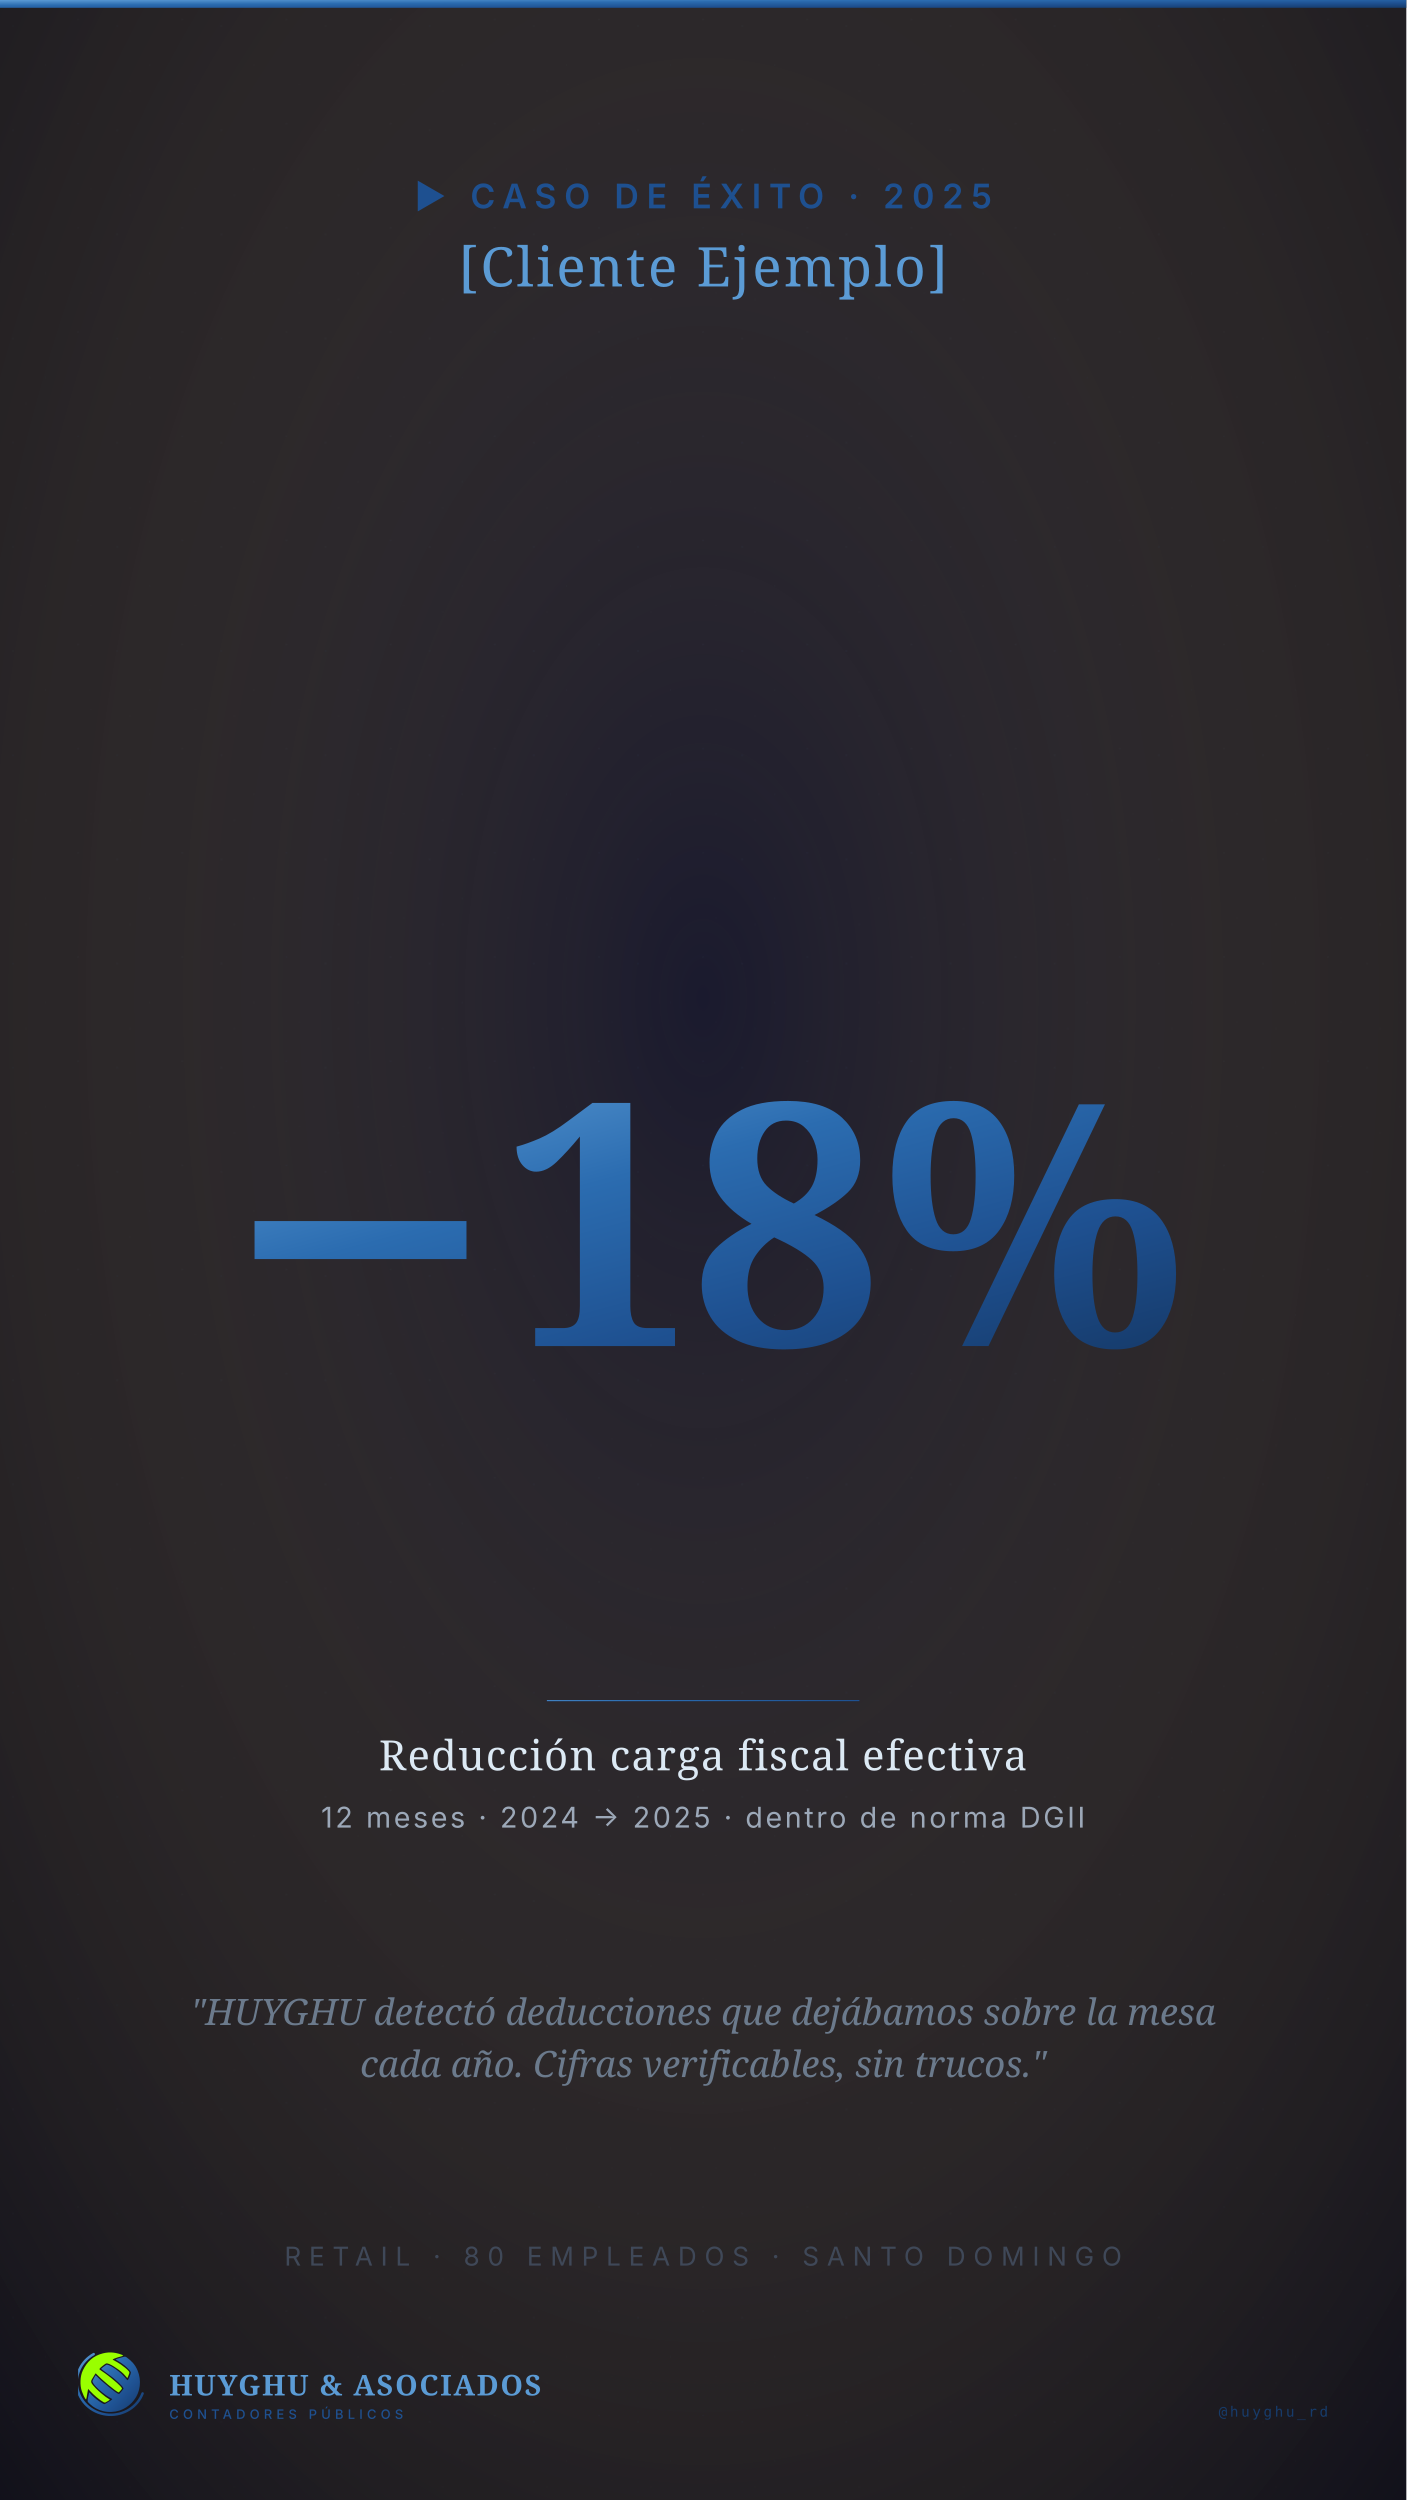
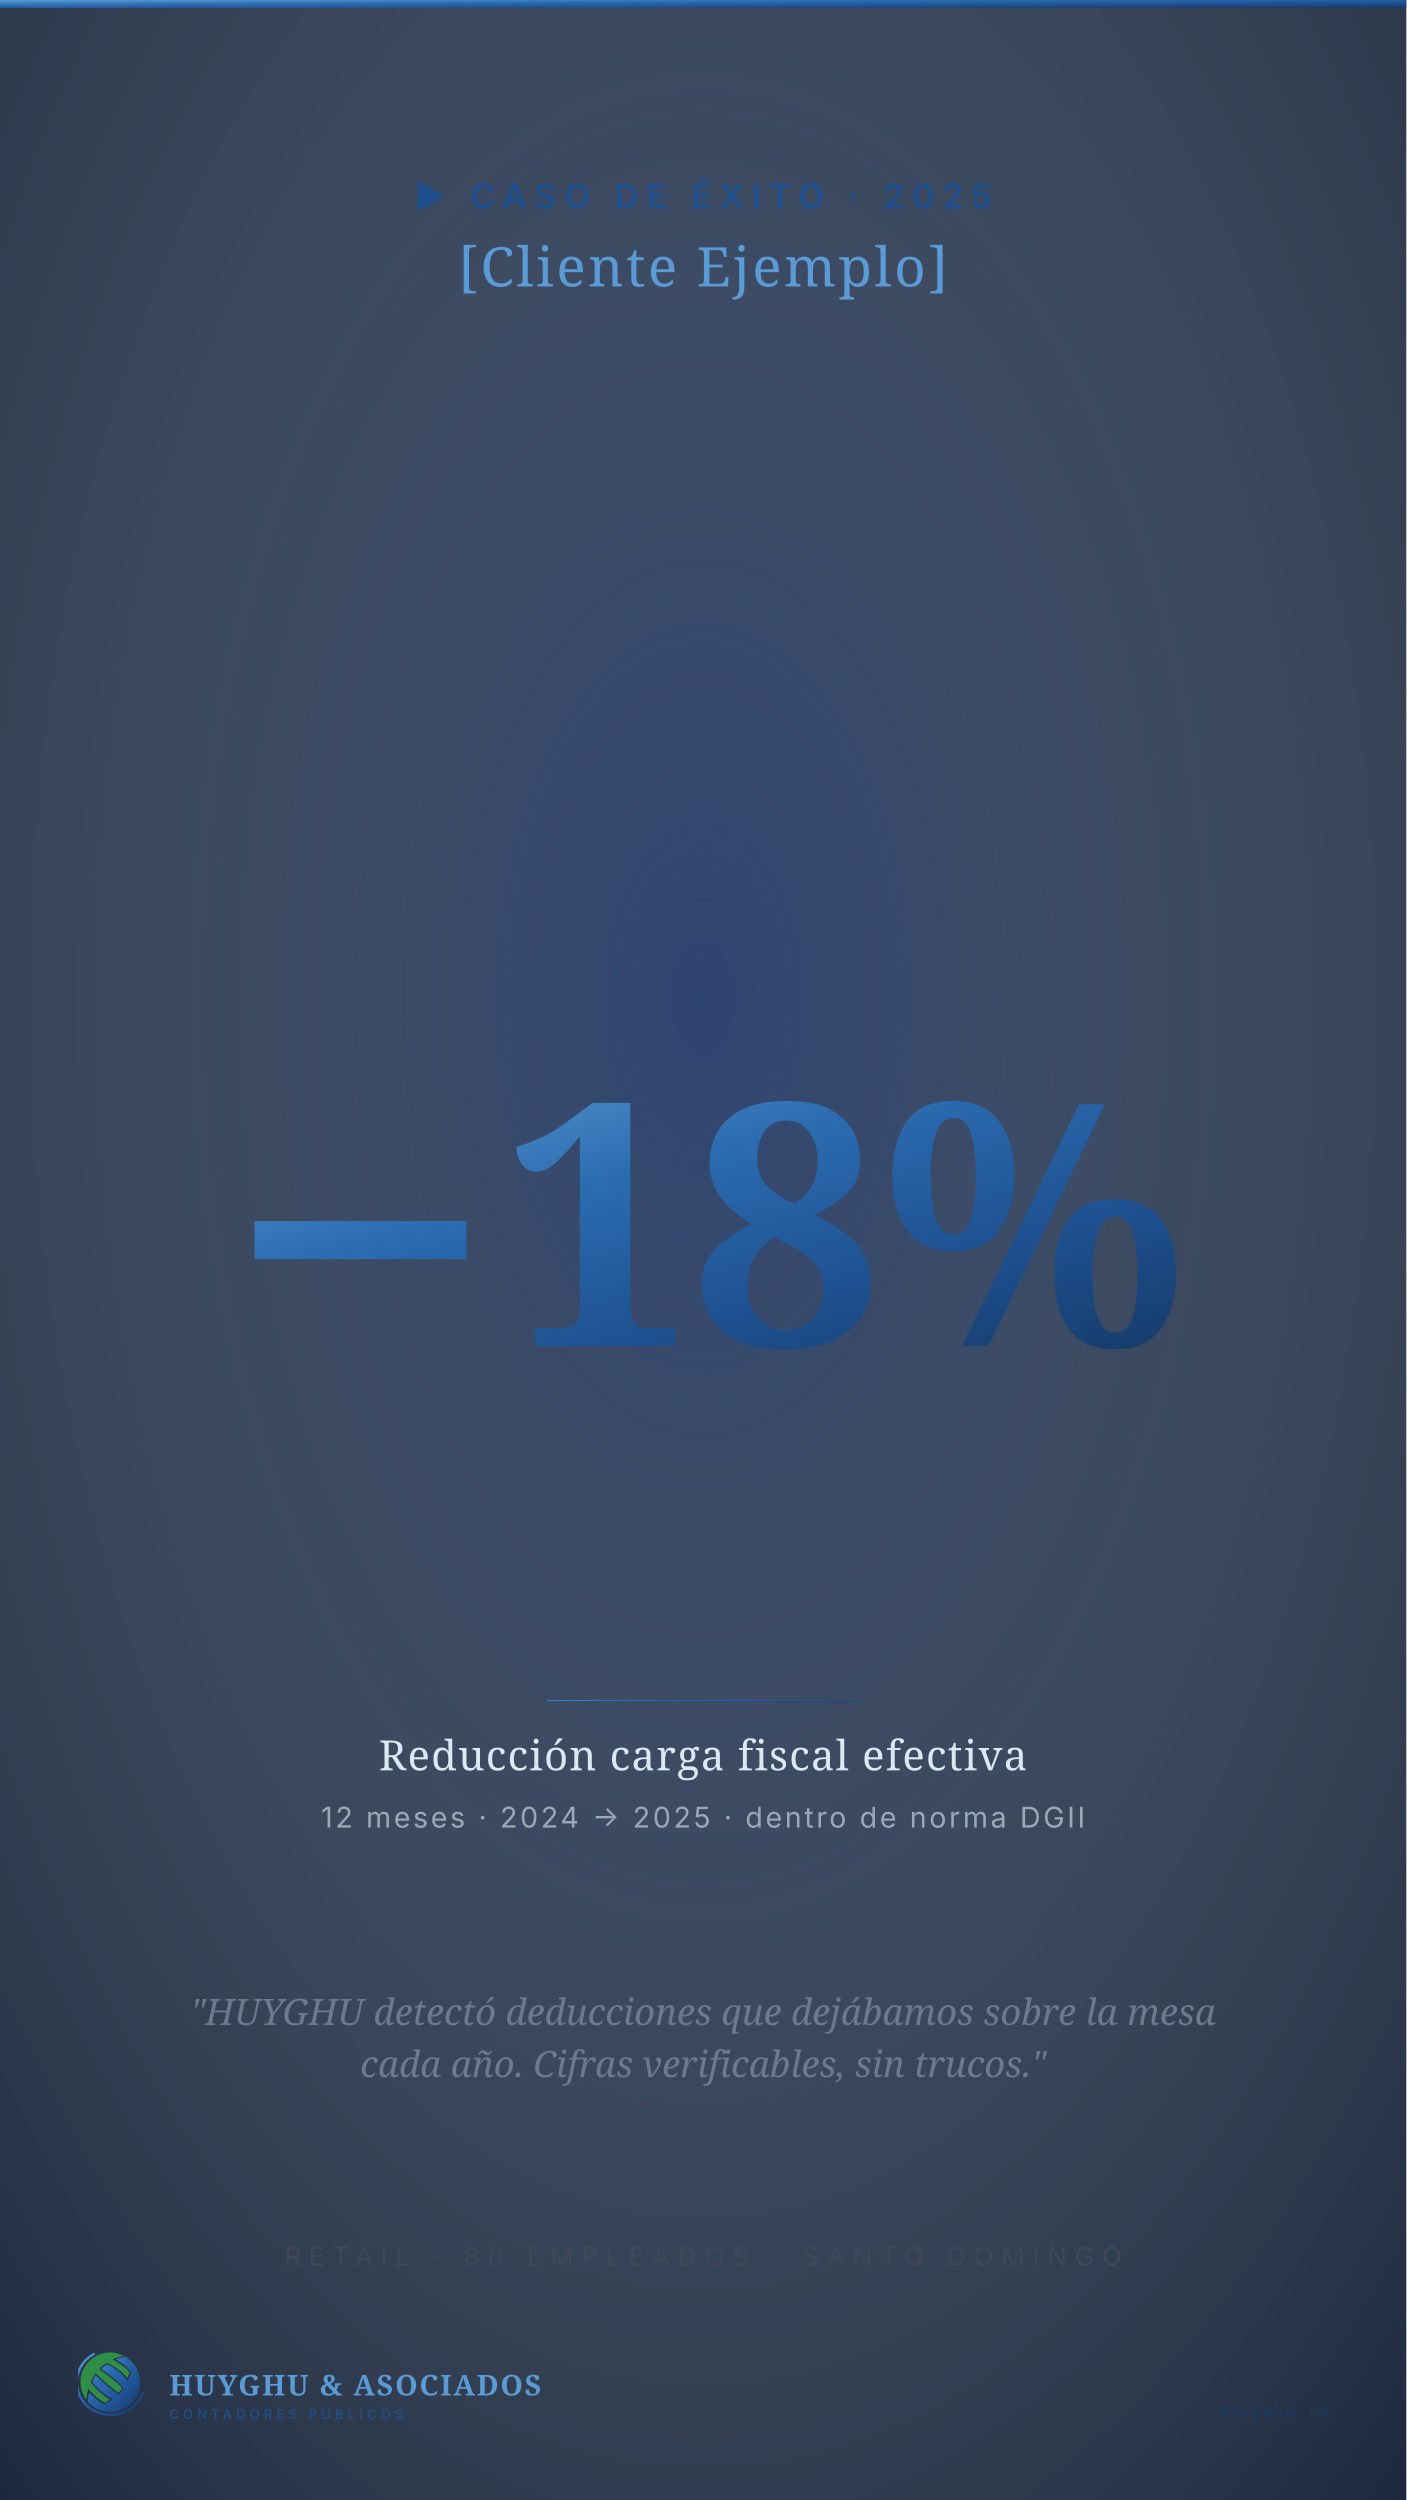
<svg xmlns="http://www.w3.org/2000/svg" viewBox="0 0 1080 1920" width="1080" height="1920" preserveAspectRatio="xMidYMid meet">
  <defs>
    <linearGradient id="g" x1="0" y1="0" x2="1" y2="1">
      <stop offset="0" stop-color="#5B9BD5" />
      <stop offset=".35" stop-color="#2B6CB0" />
      <stop offset=".7" stop-color="#1E5090" />
      <stop offset="1" stop-color="#163B6B" />
    </linearGradient>
    <linearGradient id="g2" x1="0" y1="0" x2="0" y2="1">
      <stop offset="0" stop-color="rgba(212,175,55,.18)" />
      <stop offset="1" stop-color="rgba(212,175,55,0)" />
    </linearGradient>
    <radialGradient id="vignette" cx="0.5" cy="0.4" r="0.8">
      <stop offset="0" stop-color="rgba(212,175,55,0)" />
      <stop offset="1" stop-color="rgba(0,0,0,.45)" />
    </radialGradient>
    <pattern id="grain" x="0" y="0" width="80" height="80" patternUnits="userSpaceOnUse">
      <circle cx="10" cy="20" r=".7" fill="#5B9BD5" opacity=".06" />
      <circle cx="35" cy="50" r=".5" fill="#5B9BD5" opacity=".05" />
      <circle cx="60" cy="15" r=".6" fill="#5B9BD5" opacity=".06" />
      <circle cx="70" cy="65" r=".4" fill="#5B9BD5" opacity=".04" />
      <circle cx="20" cy="70" r=".5" fill="#5B9BD5" opacity=".05" />
    </pattern>
    <clipPath id="sphereClip">
      <circle cx="50" cy="49" r="38" />
    </clipPath>
    <symbol id="sphere" viewBox="0 0 100 100">
      <g transform="translate(-51.675 4.276) scale(0.4851)">
        <path d="M251.345 50.640 C253.822 53.458 255.769 56.325 255.673 58.179 C255.453 62.410 249.136 76.693 247.008 79.442 C246.148 79.575 245.165 79.037 244.059 77.820 C241.517 75.279 237.597 69.750 230.472 62.838 C221.170 53.814 204.110 40.495 191.200 36.283 C187.896 35.204 187.478 35.115 184.892 36.834 C181.568 39.044 173.416 45.078 171.540 47.576 L205.705 73.017 C211.892 78.204 232.880 95.329 235.051 103.399 C233.395 106.441 224.599 116.746 222.268 118.671 C213.944 117.692 180.143 87.258 171.311 80.142 C168.649 77.997 165.812 75.046 163.528 72.702 C162.012 71.148 157.916 66.462 155.452 65.792 C147.227 82.271 144.833 81.277 149.304 88.165 C156.833 99.764 172.085 112.243 183.093 120.388 C186.325 122.780 189.862 125.251 193.039 126.948 C195.108 128.054 196.031 128.843 198.236 130.018 C200.172 131.050 201.848 131.741 203.200 133.214 C201.710 135.827 188.789 143.109 186.083 144.596 C181.214 147.272 181.794 148.348 176.395 145.472 C165.723 139.785 152.808 129.681 144.774 121.273 C141.965 118.334 140.502 115.871 137.900 113.974 L134.232 130.500 C133.500 134.733 133.073 138.721 134.093 140.832 C135.250 143.228 145.444 151.732 148.396 153.825 C158.763 161.180 172.261 167.279 187.965 168.846 C222.931 172.337 248.100 156.454 263.865 136.746 C282.999 112.828 286.099 79.914 274.694 52.270 C267.560 34.977 257.387 24.998 243.958 15.098 C239.806 12.036 238.274 12.801 232.690 14.226 C227.686 15.504 215.829 18.821 212.423 20.933 C213.314 21.896 228.857 30.521 237.310 37.373 C241.291 40.598 248.216 47.081 251.345 50.640" fill="url(#g)" />
-         <path d="M134.727 104.159 C135.478 104.595 140.356 110.028 141.472 111.255 C149.894 120.515 167.974 136.296 178.853 141.792 C182.826 143.798 184.690 141.991 188.291 139.856 C190.694 138.431 194.506 136.723 196.025 133.848 L192.819 132.091 C183.785 127.506 163.458 109.601 156.894 102.798 C154.187 99.991 151.006 96.540 148.452 93.462 C138.203 81.114 144.690 80.287 155.617 60.260 C157.598 60.980 158.287 62.130 159.774 63.768 C168.926 73.852 214.420 113.490 221.635 113.948 C223.963 111.812 229.753 105.476 230.677 102.765 C227.398 95.448 206.525 78.781 199.850 73.186 C194.554 68.748 189.064 64.908 183.698 60.770 C180.683 58.445 167.682 50.049 166.321 48.210 C167.976 44.622 181.039 34.708 185.039 32.480 C192.643 28.245 223.149 51.107 228.662 55.805 C233.870 60.245 237.309 63.600 241.612 68.833 C245.038 72.998 244.604 72.615 246.050 73.256 C247.440 69.256 249.378 65.758 250.836 60.898 C251.844 57.539 251.337 56.029 250.239 54.693 C243.468 46.453 234.910 40.927 226.416 34.491 C215.552 27.513 214.921 27.453 204.151 21.567 C205.465 17.913 231.031 11.264 233.945 10.448 C231.373 6.165 213.209 2.457 207.740 1.716 C196.301 0.168 186.004 1.259 176.140 3.755 C148.825 10.667 131.518 27.636 119.889 51.735 C111.770 68.560 111.178 94.019 117.106 110.846 C119.173 116.712 125.110 131.777 129.018 133.970 C129.499 133.181 130.232 129.482 130.506 128.367 C130.897 126.103 131.307 123.775 131.594 121.703 C132.463 115.416 133.548 110.244 134.727 104.159" fill="#99FF00" />
+         <path d="M134.727 104.159 C135.478 104.595 140.356 110.028 141.472 111.255 C149.894 120.515 167.974 136.296 178.853 141.792 C182.826 143.798 184.690 141.991 188.291 139.856 C190.694 138.431 194.506 136.723 196.025 133.848 L192.819 132.091 C183.785 127.506 163.458 109.601 156.894 102.798 C154.187 99.991 151.006 96.540 148.452 93.462 C138.203 81.114 144.690 80.287 155.617 60.260 C157.598 60.980 158.287 62.130 159.774 63.768 C168.926 73.852 214.420 113.490 221.635 113.948 C223.963 111.812 229.753 105.476 230.677 102.765 C227.398 95.448 206.525 78.781 199.850 73.186 C194.554 68.748 189.064 64.908 183.698 60.770 C180.683 58.445 167.682 50.049 166.321 48.210 C167.976 44.622 181.039 34.708 185.039 32.480 C192.643 28.245 223.149 51.107 228.662 55.805 C233.870 60.245 237.309 63.600 241.612 68.833 C245.038 72.998 244.604 72.615 246.050 73.256 C247.440 69.256 249.378 65.758 250.836 60.898 C251.844 57.539 251.337 56.029 250.239 54.693 C243.468 46.453 234.910 40.927 226.416 34.491 C215.552 27.513 214.921 27.453 204.151 21.567 C205.465 17.913 231.031 11.264 233.945 10.448 C231.373 6.165 213.209 2.457 207.740 1.716 C196.301 0.168 186.004 1.259 176.140 3.755 C148.825 10.667 131.518 27.636 119.889 51.735 C111.770 68.560 111.178 94.019 117.106 110.846 C119.173 116.712 125.110 131.777 129.018 133.970 C129.499 133.181 130.232 129.482 130.506 128.367 C130.897 126.103 131.307 123.775 131.594 121.703 C132.463 115.416 133.548 110.244 134.727 104.159" fill="#2F8F48" />
        <path d="M 150.6,5.7 A 96,92 0 1,0 288.8,116.9" fill="none" stroke="url(#g)" stroke-width="7.01" stroke-linecap="round" />
      </g>
    </symbol>
    <symbol id="crown" viewBox="0 0 120 100">
      <g transform="translate(-41.675 5.276) scale(0.4851)">
        <path d="M251.345 50.640 C253.822 53.458 255.769 56.325 255.673 58.179 C255.453 62.410 249.136 76.693 247.008 79.442 C246.148 79.575 245.165 79.037 244.059 77.820 C241.517 75.279 237.597 69.750 230.472 62.838 C221.170 53.814 204.110 40.495 191.200 36.283 C187.896 35.204 187.478 35.115 184.892 36.834 C181.568 39.044 173.416 45.078 171.540 47.576 L205.705 73.017 C211.892 78.204 232.880 95.329 235.051 103.399 C233.395 106.441 224.599 116.746 222.268 118.671 C213.944 117.692 180.143 87.258 171.311 80.142 C168.649 77.997 165.812 75.046 163.528 72.702 C162.012 71.148 157.916 66.462 155.452 65.792 C147.227 82.271 144.833 81.277 149.304 88.165 C156.833 99.764 172.085 112.243 183.093 120.388 C186.325 122.780 189.862 125.251 193.039 126.948 C195.108 128.054 196.031 128.843 198.236 130.018 C200.172 131.050 201.848 131.741 203.200 133.214 C201.710 135.827 188.789 143.109 186.083 144.596 C181.214 147.272 181.794 148.348 176.395 145.472 C165.723 139.785 152.808 129.681 144.774 121.273 C141.965 118.334 140.502 115.871 137.900 113.974 L134.232 130.500 C133.500 134.733 133.073 138.721 134.093 140.832 C135.250 143.228 145.444 151.732 148.396 153.825 C158.763 161.180 172.261 167.279 187.965 168.846 C222.931 172.337 248.100 156.454 263.865 136.746 C282.999 112.828 286.099 79.914 274.694 52.270 C267.560 34.977 257.387 24.998 243.958 15.098 C239.806 12.036 238.274 12.801 232.690 14.226 C227.686 15.504 215.829 18.821 212.423 20.933 C213.314 21.896 228.857 30.521 237.310 37.373 C241.291 40.598 248.216 47.081 251.345 50.640" fill="url(#g)" />
-         <path d="M134.727 104.159 C135.478 104.595 140.356 110.028 141.472 111.255 C149.894 120.515 167.974 136.296 178.853 141.792 C182.826 143.798 184.690 141.991 188.291 139.856 C190.694 138.431 194.506 136.723 196.025 133.848 L192.819 132.091 C183.785 127.506 163.458 109.601 156.894 102.798 C154.187 99.991 151.006 96.540 148.452 93.462 C138.203 81.114 144.690 80.287 155.617 60.260 C157.598 60.980 158.287 62.130 159.774 63.768 C168.926 73.852 214.420 113.490 221.635 113.948 C223.963 111.812 229.753 105.476 230.677 102.765 C227.398 95.448 206.525 78.781 199.850 73.186 C194.554 68.748 189.064 64.908 183.698 60.770 C180.683 58.445 167.682 50.049 166.321 48.210 C167.976 44.622 181.039 34.708 185.039 32.480 C192.643 28.245 223.149 51.107 228.662 55.805 C233.870 60.245 237.309 63.600 241.612 68.833 C245.038 72.998 244.604 72.615 246.050 73.256 C247.440 69.256 249.378 65.758 250.836 60.898 C251.844 57.539 251.337 56.029 250.239 54.693 C243.468 46.453 234.910 40.927 226.416 34.491 C215.552 27.513 214.921 27.453 204.151 21.567 C205.465 17.913 231.031 11.264 233.945 10.448 C231.373 6.165 213.209 2.457 207.740 1.716 C196.301 0.168 186.004 1.259 176.140 3.755 C148.825 10.667 131.518 27.636 119.889 51.735 C111.770 68.560 111.178 94.019 117.106 110.846 C119.173 116.712 125.110 131.777 129.018 133.970 C129.499 133.181 130.232 129.482 130.506 128.367 C130.897 126.103 131.307 123.775 131.594 121.703 C132.463 115.416 133.548 110.244 134.727 104.159" fill="#99FF00" />
+         <path d="M134.727 104.159 C135.478 104.595 140.356 110.028 141.472 111.255 C149.894 120.515 167.974 136.296 178.853 141.792 C182.826 143.798 184.690 141.991 188.291 139.856 C190.694 138.431 194.506 136.723 196.025 133.848 L192.819 132.091 C183.785 127.506 163.458 109.601 156.894 102.798 C154.187 99.991 151.006 96.540 148.452 93.462 C138.203 81.114 144.690 80.287 155.617 60.260 C157.598 60.980 158.287 62.130 159.774 63.768 C168.926 73.852 214.420 113.490 221.635 113.948 C223.963 111.812 229.753 105.476 230.677 102.765 C227.398 95.448 206.525 78.781 199.850 73.186 C194.554 68.748 189.064 64.908 183.698 60.770 C180.683 58.445 167.682 50.049 166.321 48.210 C167.976 44.622 181.039 34.708 185.039 32.480 C192.643 28.245 223.149 51.107 228.662 55.805 C233.870 60.245 237.309 63.600 241.612 68.833 C245.038 72.998 244.604 72.615 246.050 73.256 C247.440 69.256 249.378 65.758 250.836 60.898 C251.844 57.539 251.337 56.029 250.239 54.693 C243.468 46.453 234.910 40.927 226.416 34.491 C215.552 27.513 214.921 27.453 204.151 21.567 C205.465 17.913 231.031 11.264 233.945 10.448 C231.373 6.165 213.209 2.457 207.740 1.716 C196.301 0.168 186.004 1.259 176.140 3.755 C148.825 10.667 131.518 27.636 119.889 51.735 C111.770 68.560 111.178 94.019 117.106 110.846 C119.173 116.712 125.110 131.777 129.018 133.970 C129.499 133.181 130.232 129.482 130.506 128.367 C130.897 126.103 131.307 123.775 131.594 121.703 C132.463 115.416 133.548 110.244 134.727 104.159" fill="#2F8F48" />
        <path d="M 150.6,5.7 A 96,92 0 1,0 288.8,116.9" fill="none" stroke="url(#g)" stroke-width="7.01" stroke-linecap="round" />
      </g>
    </symbol>
  </defs>
-   <rect id="bg" width="1080" height="1920" fill="#1A1A2E" />
+   <rect id="bg" width="1080" height="1920" fill="#2E4470" />
  <rect width="1080" height="1920" fill="url(#grain)" opacity=".7" />
  <rect width="1080" height="1920" fill="url(#vignette)" />
  <rect x="0" y="0" width="1080" height="6" fill="url(#g)" />
  <g id="eyebrow" transform="translate(540,160)">
    <text text-anchor="middle" font-family="Inter,Arial,sans-serif" font-weight="600" font-size="26" fill="#1E5090" letter-spacing="6">▶ CASO DE ÉXITO · 2025</text>
    <text y="60" text-anchor="middle" font-family="Cinzel,Georgia,serif" font-weight="500" font-size="42" fill="#5B9BD5" letter-spacing="2">[Cliente Ejemplo]</text>
  </g>
  <g id="metric" transform="translate(540,960)">
    <text text-anchor="middle" font-family="Cinzel,Georgia,serif" font-weight="700" font-size="260" fill="url(#g)" dominant-baseline="middle">−18%</text>
  </g>
  <g id="subtitle" transform="translate(540,1305.6)">
    <rect x="-120" y="0" width="240" height="1" fill="url(#g)" />
    <text y="54" text-anchor="middle" font-family="Cinzel,Georgia,serif" font-weight="500" font-size="32" fill="#dce9f4" letter-spacing="1">Reducción carga fiscal efectiva</text>
    <text y="98" text-anchor="middle" font-family="Inter,Arial,sans-serif" font-size="22" fill="#9CA8B8" letter-spacing="2">12 meses · 2024 → 2025 · dentro de norma DGII</text>
  </g>
  <g id="testimonio" transform="translate(540,1555.2)">
    <text text-anchor="middle" font-family="Cormorant Garamond,Georgia,serif" font-style="italic" font-size="28" fill="#6B7A8C">"HUYGHU detectó deducciones que dejábamos sobre la mesa</text>
    <text y="40" text-anchor="middle" font-family="Cormorant Garamond,Georgia,serif" font-style="italic" font-size="28" fill="#6B7A8C">cada año. Cifras verificables, sin trucos."</text>
  </g>
  <g id="footer" transform="translate(540,1740)">
    <text text-anchor="middle" font-family="Inter,Arial,sans-serif" font-size="20" fill="#3F4858" letter-spacing="6">RETAIL · 80 EMPLEADOS · SANTO DOMINGO</text>
  </g>
  <g id="logo">
    <use href="#sphere" x="60" y="1804" width="56" height="56" />
    <text x="130" y="1839.7" font-family="Cinzel,Georgia,serif" font-weight="600" font-size="22" fill="#5B9BD5" letter-spacing="1.32">HUYGHU &amp; ASOCIADOS</text>
    <text x="130" y="1857.7" font-family="Inter,Arial,sans-serif" font-weight="500" font-size="10" fill="#1E5090" letter-spacing="3.2">CONTADORES PÚBLICOS</text>
    <text x="1020" y="1856" text-anchor="end" font-family="JetBrains Mono,monospace" font-size="11" fill="#163B6B" letter-spacing="1.98">@huyghu_rd</text>
  </g>
</svg>
